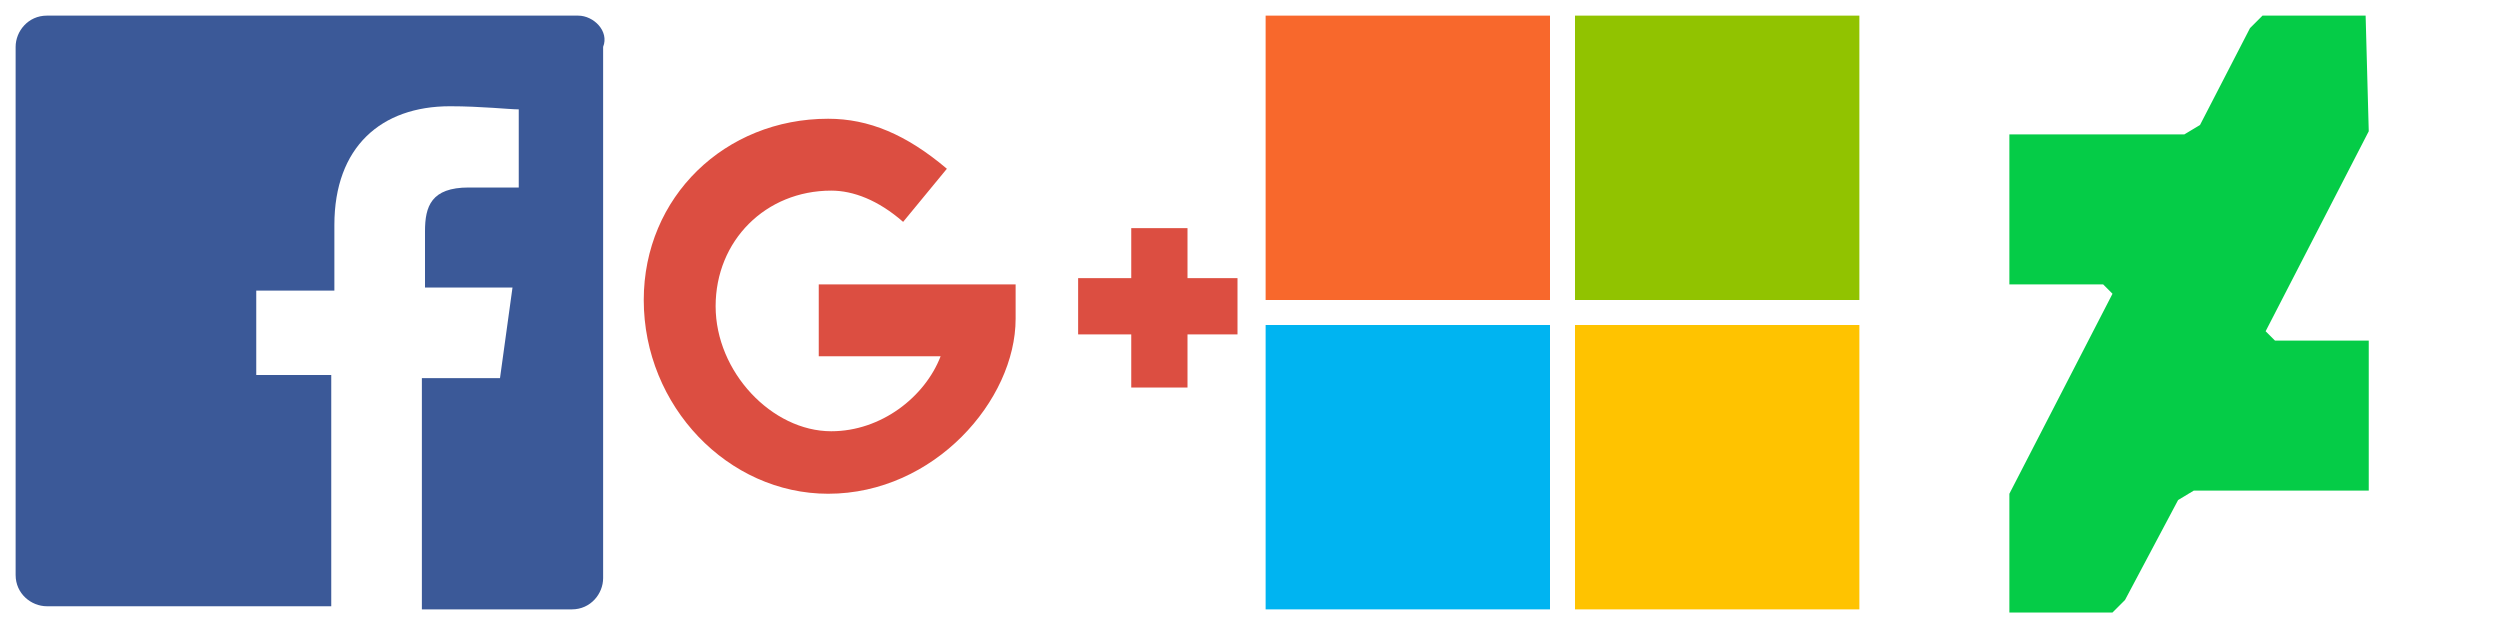
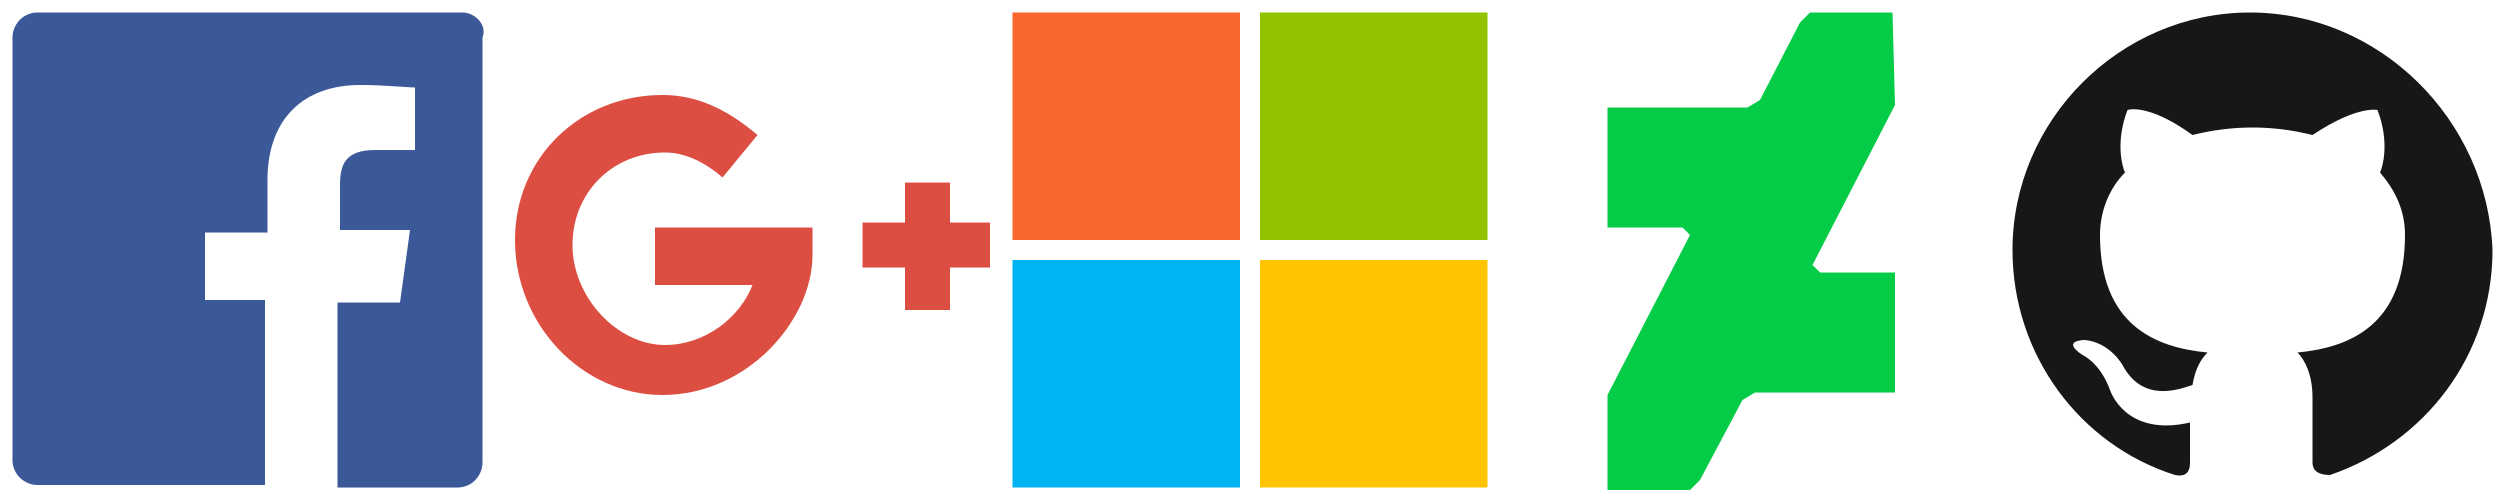
- <svg xmlns="http://www.w3.org/2000/svg" version="1.1" x="0px" y="0px" viewBox="0 0 80 20" enable-background="new 0 0 80 20" xml:space="preserve">
+ <svg xmlns="http://www.w3.org/2000/svg" version="1.1" x="0px" y="0px" viewBox="0 0 100 20" enable-background="new 0 0 100 20" xml:space="preserve">
+   <path fill="#181717" d="M90,0.5c-5.2,0-9.5,4.3-9.5,9.5c0,4.2,2.7,7.8,6.5,9c0.5,0.1,0.6-0.2,0.6-0.5c0-0.2,0-0.8,0-1.6 c-2.6,0.6-3.2-1.3-3.2-1.3c-0.4-1.1-1.1-1.4-1.1-1.4c-0.9-0.6,0.1-0.6,0.1-0.6c1,0.1,1.5,1,1.5,1c0.8,1.5,2.2,1,2.8,0.8 c0.1-0.6,0.3-1,0.6-1.3c-2.1-0.2-4.3-1.1-4.3-4.7c0-1,0.4-1.9,1-2.5c-0.1-0.2-0.4-1.2,0.1-2.5c0,0,0.8-0.3,2.6,1 c0.8-0.2,1.6-0.3,2.4-0.3c0.8,0,1.6,0.1,2.4,0.3c1.8-1.2,2.6-1,2.6-1c0.5,1.3,0.2,2.3,0.1,2.5c0.6,0.7,1,1.5,1,2.5 c0,3.6-2.2,4.5-4.3,4.7c0.3,0.3,0.6,0.9,0.6,1.8c0,1.3,0,2.3,0,2.6c0,0.3,0.2,0.5,0.7,0.5c3.8-1.3,6.5-4.8,6.5-9 C99.5,4.8,95.2,0.5,90,0.5" />
  <path fill="#05CC47" d="M75.7,0.5L75.7,0.5L75.7,0.5h-3.3l-0.4,0.4L70.4,4l-0.5,0.3h-5.6v4.8h3l0.3,0.3l-3.3,6.4v3.8l0,0 l0,0h3.3l0.4-0.4l1.7-3.2l0.5-0.3h5.6v-4.8h-3l-0.3-0.3l3.3-6.4" />
-   <rect x="40.5" y="0.5" fill="#F8682C" width="9.1" height="9.1" />
-   <rect x="50.4" y="0.5" fill="#91C300" width="9.1" height="9.1" />
-   <rect x="40.5" y="10.4" fill="#00B4F1" width="9.1" height="9.1" />
-   <rect x="50.4" y="10.4" fill="#FFC300" width="9.1" height="9.1" />
+   <g>
+     <rect x="40.5" y="0.5" fill="#F8682C" width="9.1" height="9.1" />
+     <rect x="50.4" y="0.5" fill="#91C300" width="9.1" height="9.1" />
+     <rect x="40.5" y="10.4" fill="#00B4F1" width="9.1" height="9.1" />
+     <rect x="50.4" y="10.4" fill="#FFC300" width="9.1" height="9.1" />
+   </g>
  <path fill="#DC4E41" d="M26.5,15.8c-3.2,0-5.9-2.8-5.9-6.2c0-3.3,2.6-5.8,5.9-5.8c1.3,0,2.5,0.5,3.8,1.6l-1.4,1.7 c-0.8-0.7-1.6-1-2.3-1c-2.1,0-3.7,1.6-3.7,3.7c0,2.1,1.8,4,3.7,4c1.6,0,3-1.1,3.5-2.4h-3.9V9.1h6.3v1.1 C32.5,12.8,29.9,15.8,26.5,15.8z M38,7.3h-1.8v5.1H38V7.3z M39.6,8.9h-5.1v1.8h5.1V8.9z" />
  <path fill="#3B5998" d="M18.5,0.5H1.5c-0.6,0-1,0.5-1,1v16.9c0,0.6,0.5,1,1,1h9.1v-7.4H8.2V9.3h2.5V7.2 c0-2.5,1.5-3.8,3.7-3.8c1,0,1.9,0.1,2.2,0.1V6H15c-1.2,0-1.4,0.6-1.4,1.4v1.8h2.8l-0.4,2.9h-2.5v7.4h4.8c0.6,0,1-0.5,1-1V1.5 C19.5,1,19,0.5,18.5,0.5" />
</svg>
